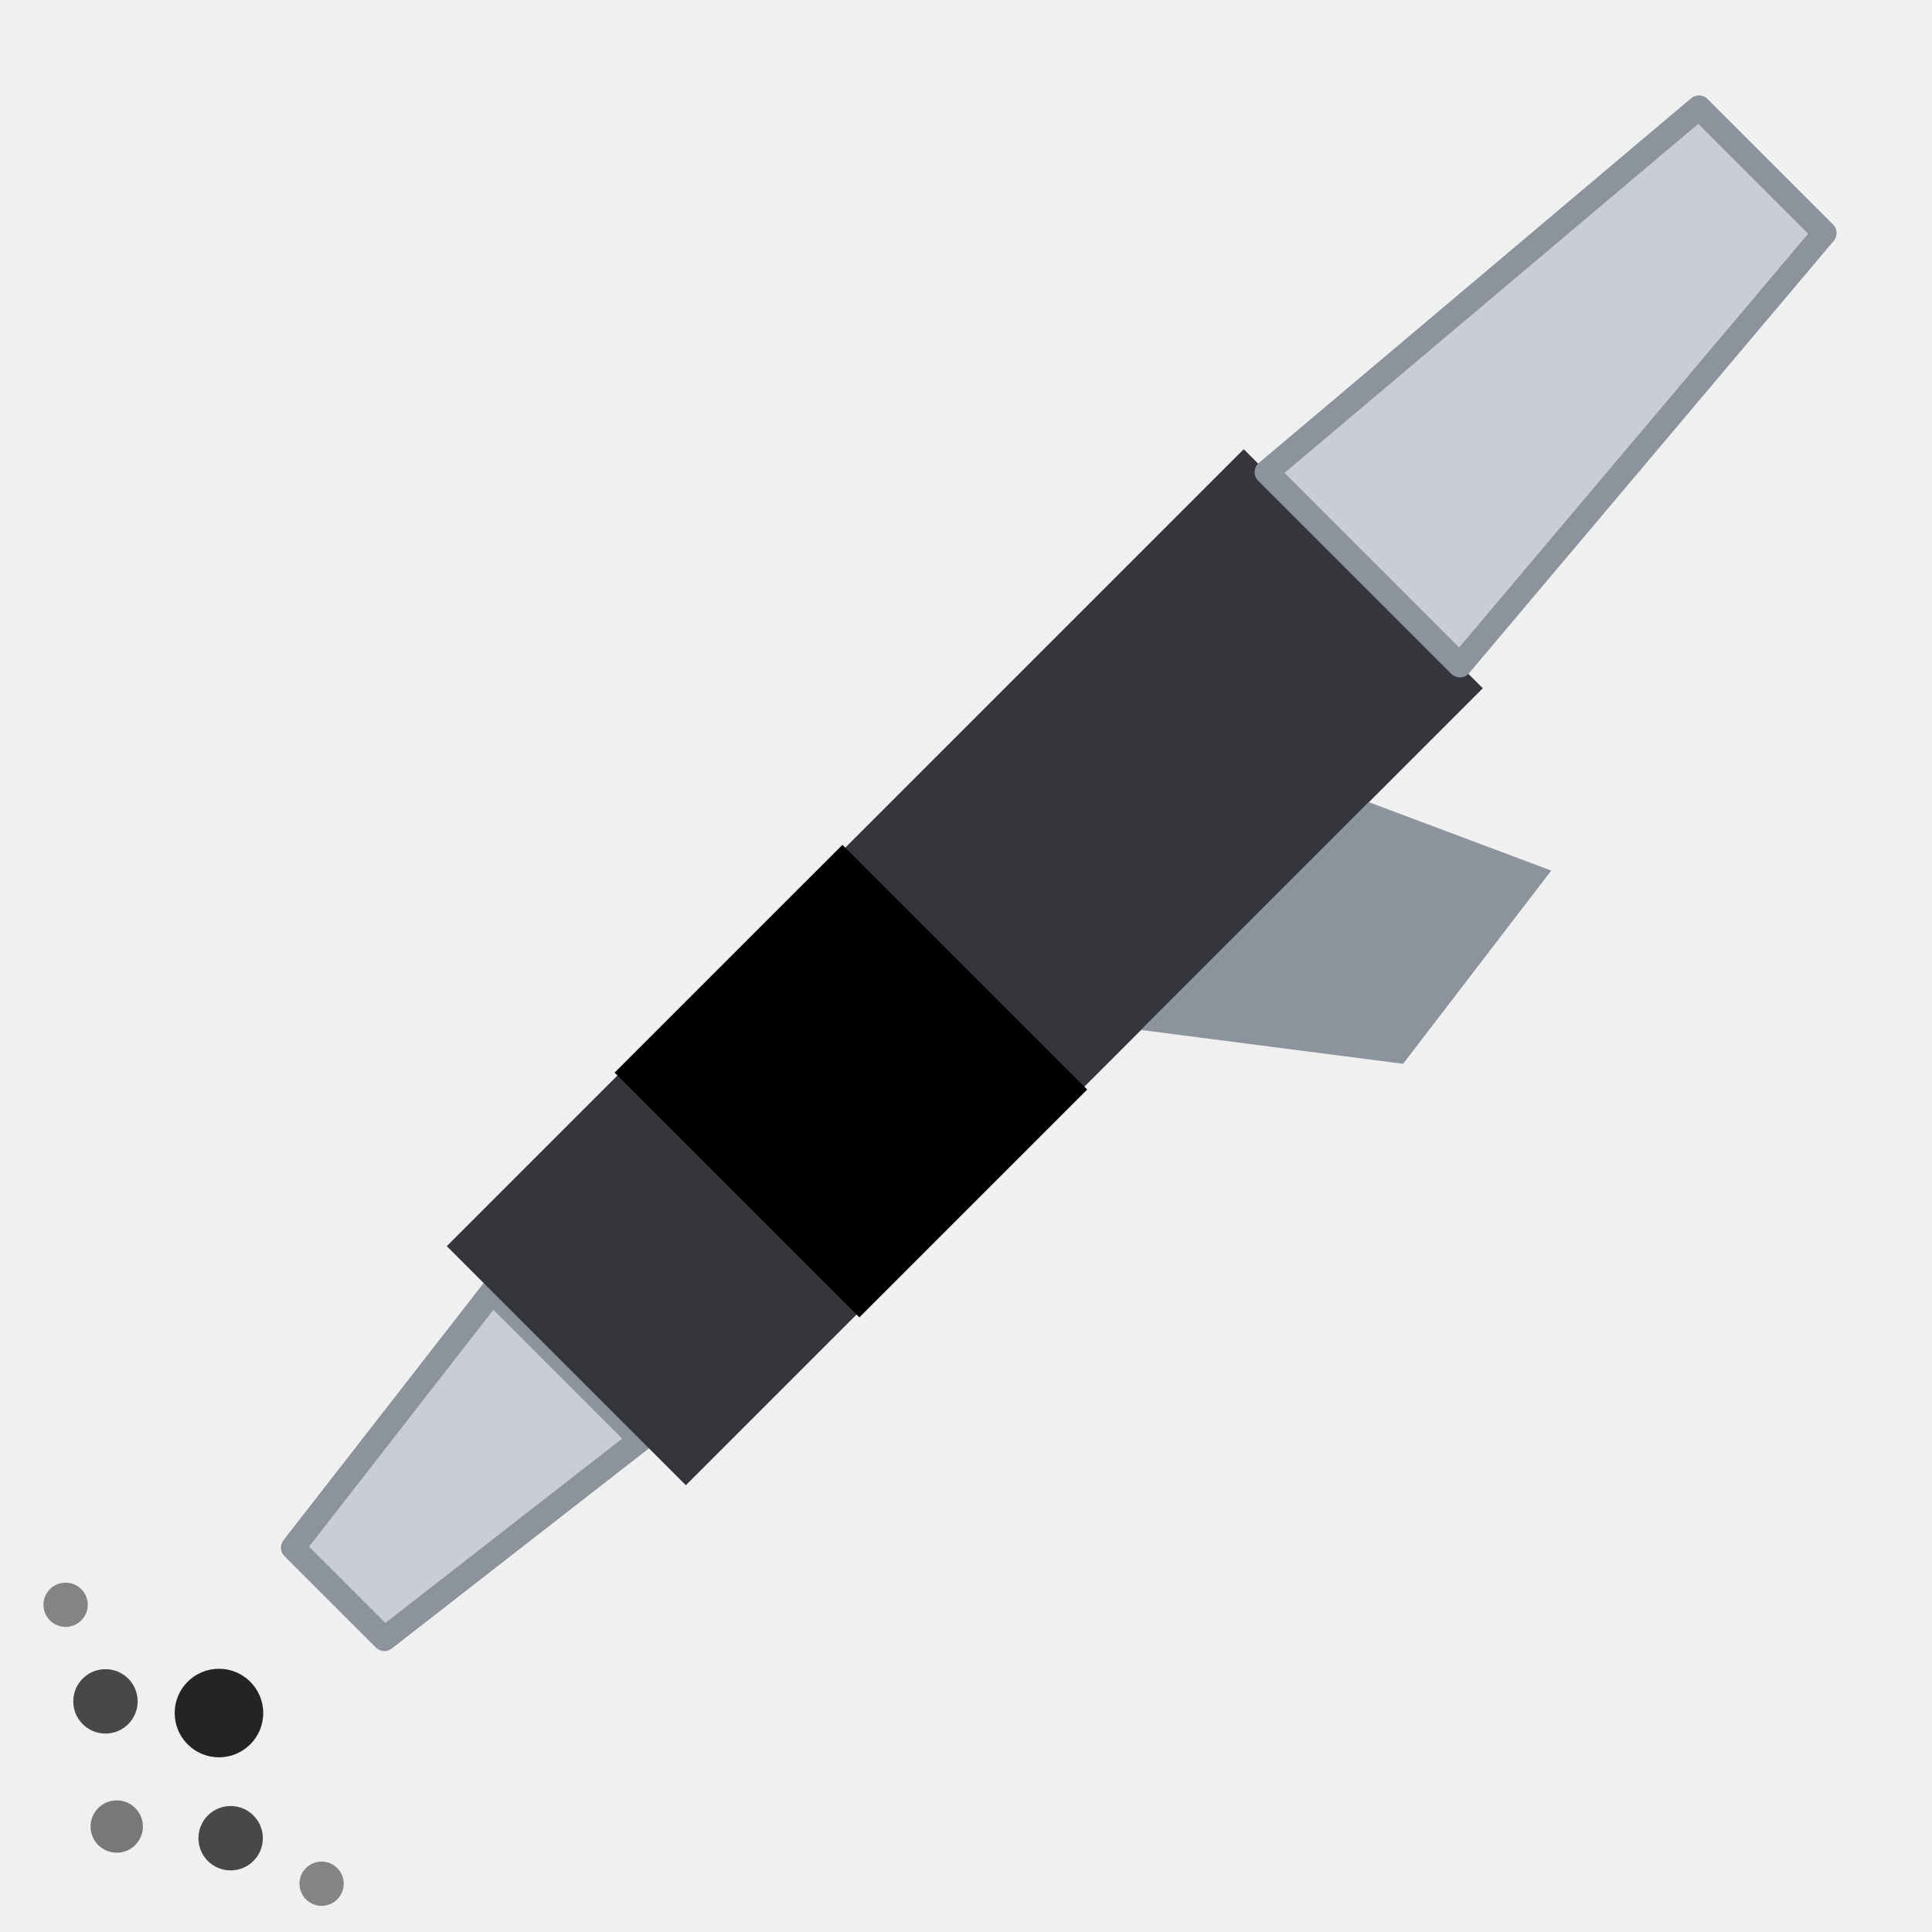
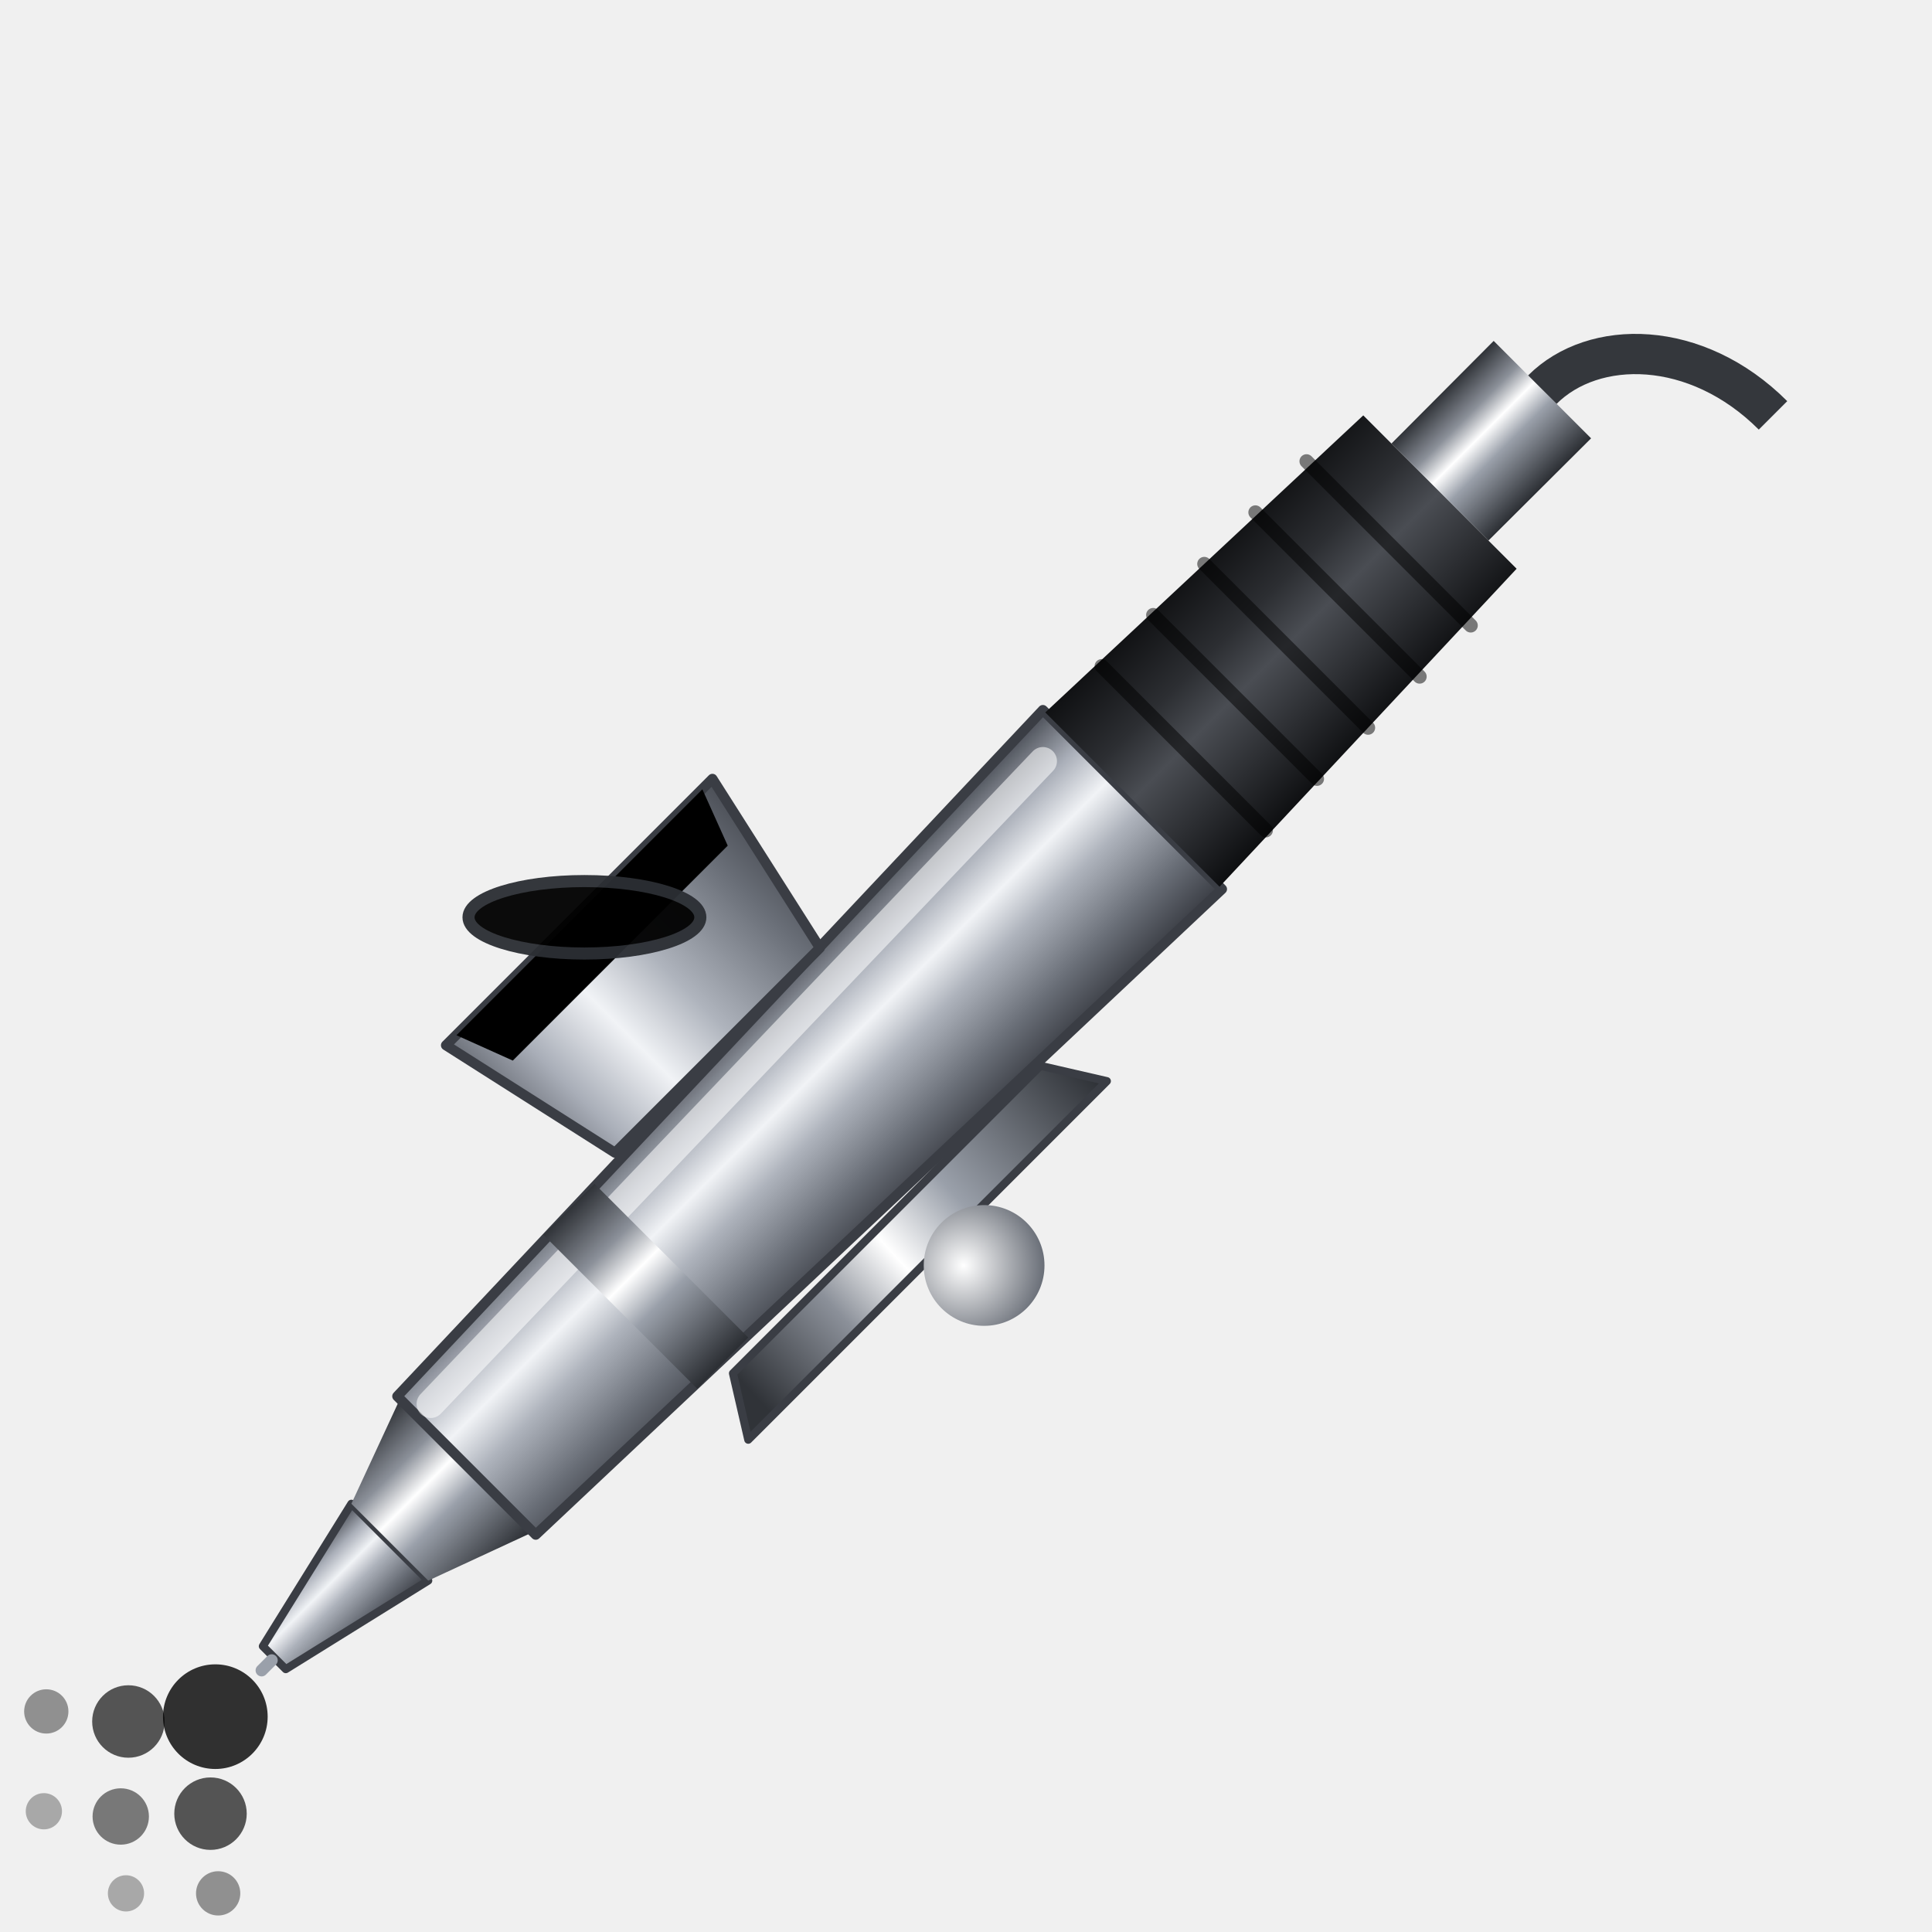
<svg xmlns="http://www.w3.org/2000/svg" viewBox="0 0 48 48" width="48" height="48">
-   <polygon points="7.28,38.45 12.23,32.09 15.91,35.77 9.55,40.72" fill="#c9ced6" stroke="#8d939d" stroke-width="0.6" stroke-linejoin="round" />
-   <polygon points="11.1,30.96 30.9,11.16 36.84,17.1 17.04,36.9" fill="#34363b" />
-   <polygon points="15.27,26.65 20.93,20.99 27.01,27.07 21.35,32.73" fill="currentColor" />
-   <polygon points="28.35,25.59 34.01,19.93 38.54,21.63 34.86,26.43" fill="#8d939d" />
-   <polygon points="31.47,11.73 42.21,2.67 45.33,5.79 36.27,16.53" fill="#c9ced6" stroke="#8d939d" stroke-width="0.6" stroke-linejoin="round" />
-   <circle cx="5.44" cy="42.56" r="1.1" fill="currentColor" opacity="0.85" />
-   <circle cx="2.62" cy="42.27" r="0.8" fill="currentColor" opacity="0.7" />
-   <circle cx="5.73" cy="45.67" r="0.8" fill="currentColor" opacity="0.7" />
-   <circle cx="2.9" cy="45.38" r="0.65" fill="currentColor" opacity="0.5" />
-   <circle cx="1.63" cy="39.87" r="0.55" fill="currentColor" opacity="0.45" />
-   <circle cx="7.99" cy="46.8" r="0.55" fill="currentColor" opacity="0.45" />
+   <defs>
+     <linearGradient id="g1" gradientUnits="userSpaceOnUse" x1="7.3" y1="38.8" x2="9.2" y2="40.7">
+       <stop offset="0" stop-color="#4a4e56" />
+       <stop offset="0.2" stop-color="#a9aeb8" />
+       <stop offset="0.38" stop-color="#f1f3f6" />
+       <stop offset="0.55" stop-color="#aeb3bc" />
+       <stop offset="0.8" stop-color="#6a6f78" />
+       <stop offset="1" stop-color="#3a3d44" />
+     </linearGradient>
+     <linearGradient id="g2" gradientUnits="userSpaceOnUse" x1="8.98" y1="35.71" x2="12.29" y2="39.02">
+       <stop offset="0" stop-color="#303338" />
+       <stop offset="0.25" stop-color="#8b9099" />
+       <stop offset="0.42" stop-color="#ffffff" />
+       <stop offset="0.6" stop-color="#9aa0aa" />
+       <stop offset="1" stop-color="#2b2e33" />
+     </linearGradient>
+     <linearGradient id="g3" gradientUnits="userSpaceOnUse" x1="17.64" y1="25.91" x2="22.09" y2="30.36">
+       <stop offset="0" stop-color="#4a4e56" />
+       <stop offset="0.2" stop-color="#a9aeb8" />
+       <stop offset="0.38" stop-color="#f1f3f6" />
+       <stop offset="0.55" stop-color="#aeb3bc" />
+       <stop offset="0.8" stop-color="#6a6f78" />
+       <stop offset="1" stop-color="#3a3d44" />
+     </linearGradient>
+     <linearGradient id="g4" gradientUnits="userSpaceOnUse" x1="14.14" y1="30.04" x2="17.96" y2="33.86">
+       <stop offset="0" stop-color="#303338" />
+       <stop offset="0.25" stop-color="#8b9099" />
+       <stop offset="0.42" stop-color="#ffffff" />
+       <stop offset="0.6" stop-color="#9aa0aa" />
+       <stop offset="1" stop-color="#2b2e33" />
+     </linearGradient>
+     <linearGradient id="g5" gradientUnits="userSpaceOnUse" x1="12.23" y1="28.14" x2="19.86" y2="20.5">
+       <stop offset="0" stop-color="#4a4e56" />
+       <stop offset="0.2" stop-color="#a9aeb8" />
+       <stop offset="0.38" stop-color="#f1f3f6" />
+       <stop offset="0.55" stop-color="#aeb3bc" />
+       <stop offset="0.8" stop-color="#6a6f78" />
+       <stop offset="1" stop-color="#3a3d44" />
+     </linearGradient>
+     <linearGradient id="g6" gradientUnits="userSpaceOnUse" x1="18.59" y1="34.5" x2="27.18" y2="26.54">
+       <stop offset="0" stop-color="#303338" />
+       <stop offset="0.25" stop-color="#8b9099" />
+       <stop offset="0.42" stop-color="#ffffff" />
+       <stop offset="0.6" stop-color="#9aa0aa" />
+       <stop offset="1" stop-color="#2b2e33" />
+     </linearGradient>
+     <radialGradient id="g7" gradientUnits="userSpaceOnUse" cx="23.94" cy="31.44" r="2">
+       <stop offset="0" stop-color="#ffffff" />
+       <stop offset="1" stop-color="#6a6f78" />
+     </radialGradient>
+     <linearGradient id="g8" gradientUnits="userSpaceOnUse" x1="29.79" y1="13.88" x2="34.12" y2="18.21">
+       <stop offset="0" stop-color="#101113" />
+       <stop offset="0.3" stop-color="#2c2e32" />
+       <stop offset="0.5" stop-color="#4a4d53" />
+       <stop offset="1" stop-color="#0d0e10" />
+     </linearGradient>
+     <linearGradient id="g9" gradientUnits="userSpaceOnUse" x1="35.84" y1="9.74" x2="38.26" y2="12.16">
+       <stop offset="0" stop-color="#303338" />
+       <stop offset="0.25" stop-color="#8b9099" />
+       <stop offset="0.42" stop-color="#ffffff" />
+       <stop offset="0.6" stop-color="#9aa0aa" />
+       <stop offset="1" stop-color="#2b2e33" />
+     </linearGradient>
+   </defs>
+   <polygon points="6.53,40.9 8.73,37.36 10.64,39.27 7.1,41.47" fill="url(#g1)" stroke="#3a3d44" stroke-width="0.2" stroke-linejoin="round" />
+   <line x1="6.5" y1="41.5" x2="6.75" y2="41.25" stroke="#9aa0aa" stroke-width="0.3" stroke-linecap="round" />
+   <polygon points="8.73,37.36 9.94,34.75 13.25,38.06 10.64,39.27" fill="url(#g2)" />
+   <polygon points="9.87,34.69 25.91,17.64 30.36,22.09 13.31,38.13" fill="url(#g3)" stroke="#3a3d44" stroke-width="0.25" stroke-linejoin="round" />
+   <line x1="10.7" y1="34.88" x2="25.91" y2="18.91" stroke="#ffffff" stroke-width="0.7" stroke-linecap="round" opacity="0.55" />
+   <polygon points="13.5,30.68 14.77,29.41 18.59,33.23 17.32,34.5" fill="url(#g4)" />
+   <polygon points="15.28,28.64 20.37,23.55 17.7,19.35 11.08,25.97" fill="url(#g5)" stroke="#3a3d44" stroke-width="0.25" stroke-linejoin="round" />
+   <polygon points="11.34,25.72 17.45,19.61 18.08,21.01 12.74,26.35" fill="currentColor" opacity="1" />
+   <ellipse cx="14.52" cy="22.79" rx="2.88" ry="0.9" fill="currentColor" stroke="#2b2e33" stroke-width="0.3" stroke-linejoin="round" opacity="0.95" />
+   <polygon points="18.21,34.12 25.85,26.48 27.5,26.86 18.59,35.77" fill="url(#g6)" stroke="#3a3d44" stroke-width="0.2" stroke-linejoin="round" />
+   <circle cx="24.45" cy="31.44" r="1.5" fill="url(#g7)" />
+   <polygon points="25.97,17.7 33.87,10.32 37.68,14.13 30.3,22.03" fill="url(#g8)" />
+   <line x1="27.37" y1="16.55" x2="31.45" y2="20.63" stroke="#000000" stroke-width="0.35" stroke-linecap="round" opacity="0.5" />
+   <line x1="28.65" y1="15.28" x2="32.72" y2="19.35" stroke="#000000" stroke-width="0.35" stroke-linecap="round" opacity="0.5" />
+   <line x1="29.92" y1="14.01" x2="33.99" y2="18.08" stroke="#000000" stroke-width="0.35" stroke-linecap="round" opacity="0.5" />
+   <line x1="31.19" y1="12.73" x2="35.27" y2="16.81" stroke="#000000" stroke-width="0.35" stroke-linecap="round" opacity="0.5" />
+   <line x1="32.46" y1="11.46" x2="36.54" y2="15.54" stroke="#000000" stroke-width="0.35" stroke-linecap="round" opacity="0.5" />
+   <polygon points="34.57,11.02 37.11,8.47 39.53,10.89 36.98,13.43" fill="url(#g9)" />
+   <path d="M 38.32,9.68 C 39.59,8.41 42.14,8.41 44.05,10.32" fill="none" stroke="#2b2e33" stroke-width="1" stroke-linejoin="round" opacity="0.95" />
+   <circle cx="5.35" cy="42.65" r="1.3" fill="currentColor" opacity="0.8" />
+   <circle cx="3.19" cy="42.77" r="0.9" fill="currentColor" opacity="0.65" />
+   <circle cx="5.23" cy="45.06" r="0.9" fill="currentColor" opacity="0.65" />
+   <circle cx="3" cy="45.13" r="0.7" fill="currentColor" opacity="0.5" />
+   <circle cx="1.15" cy="42.52" r="0.55" fill="currentColor" opacity="0.4" />
+   <circle cx="5.42" cy="47.04" r="0.55" fill="currentColor" opacity="0.4" />
+   <circle cx="1.09" cy="45" r="0.45" fill="currentColor" opacity="0.3" />
+   <circle cx="3.13" cy="47.04" r="0.45" fill="currentColor" opacity="0.3" />
</svg>
